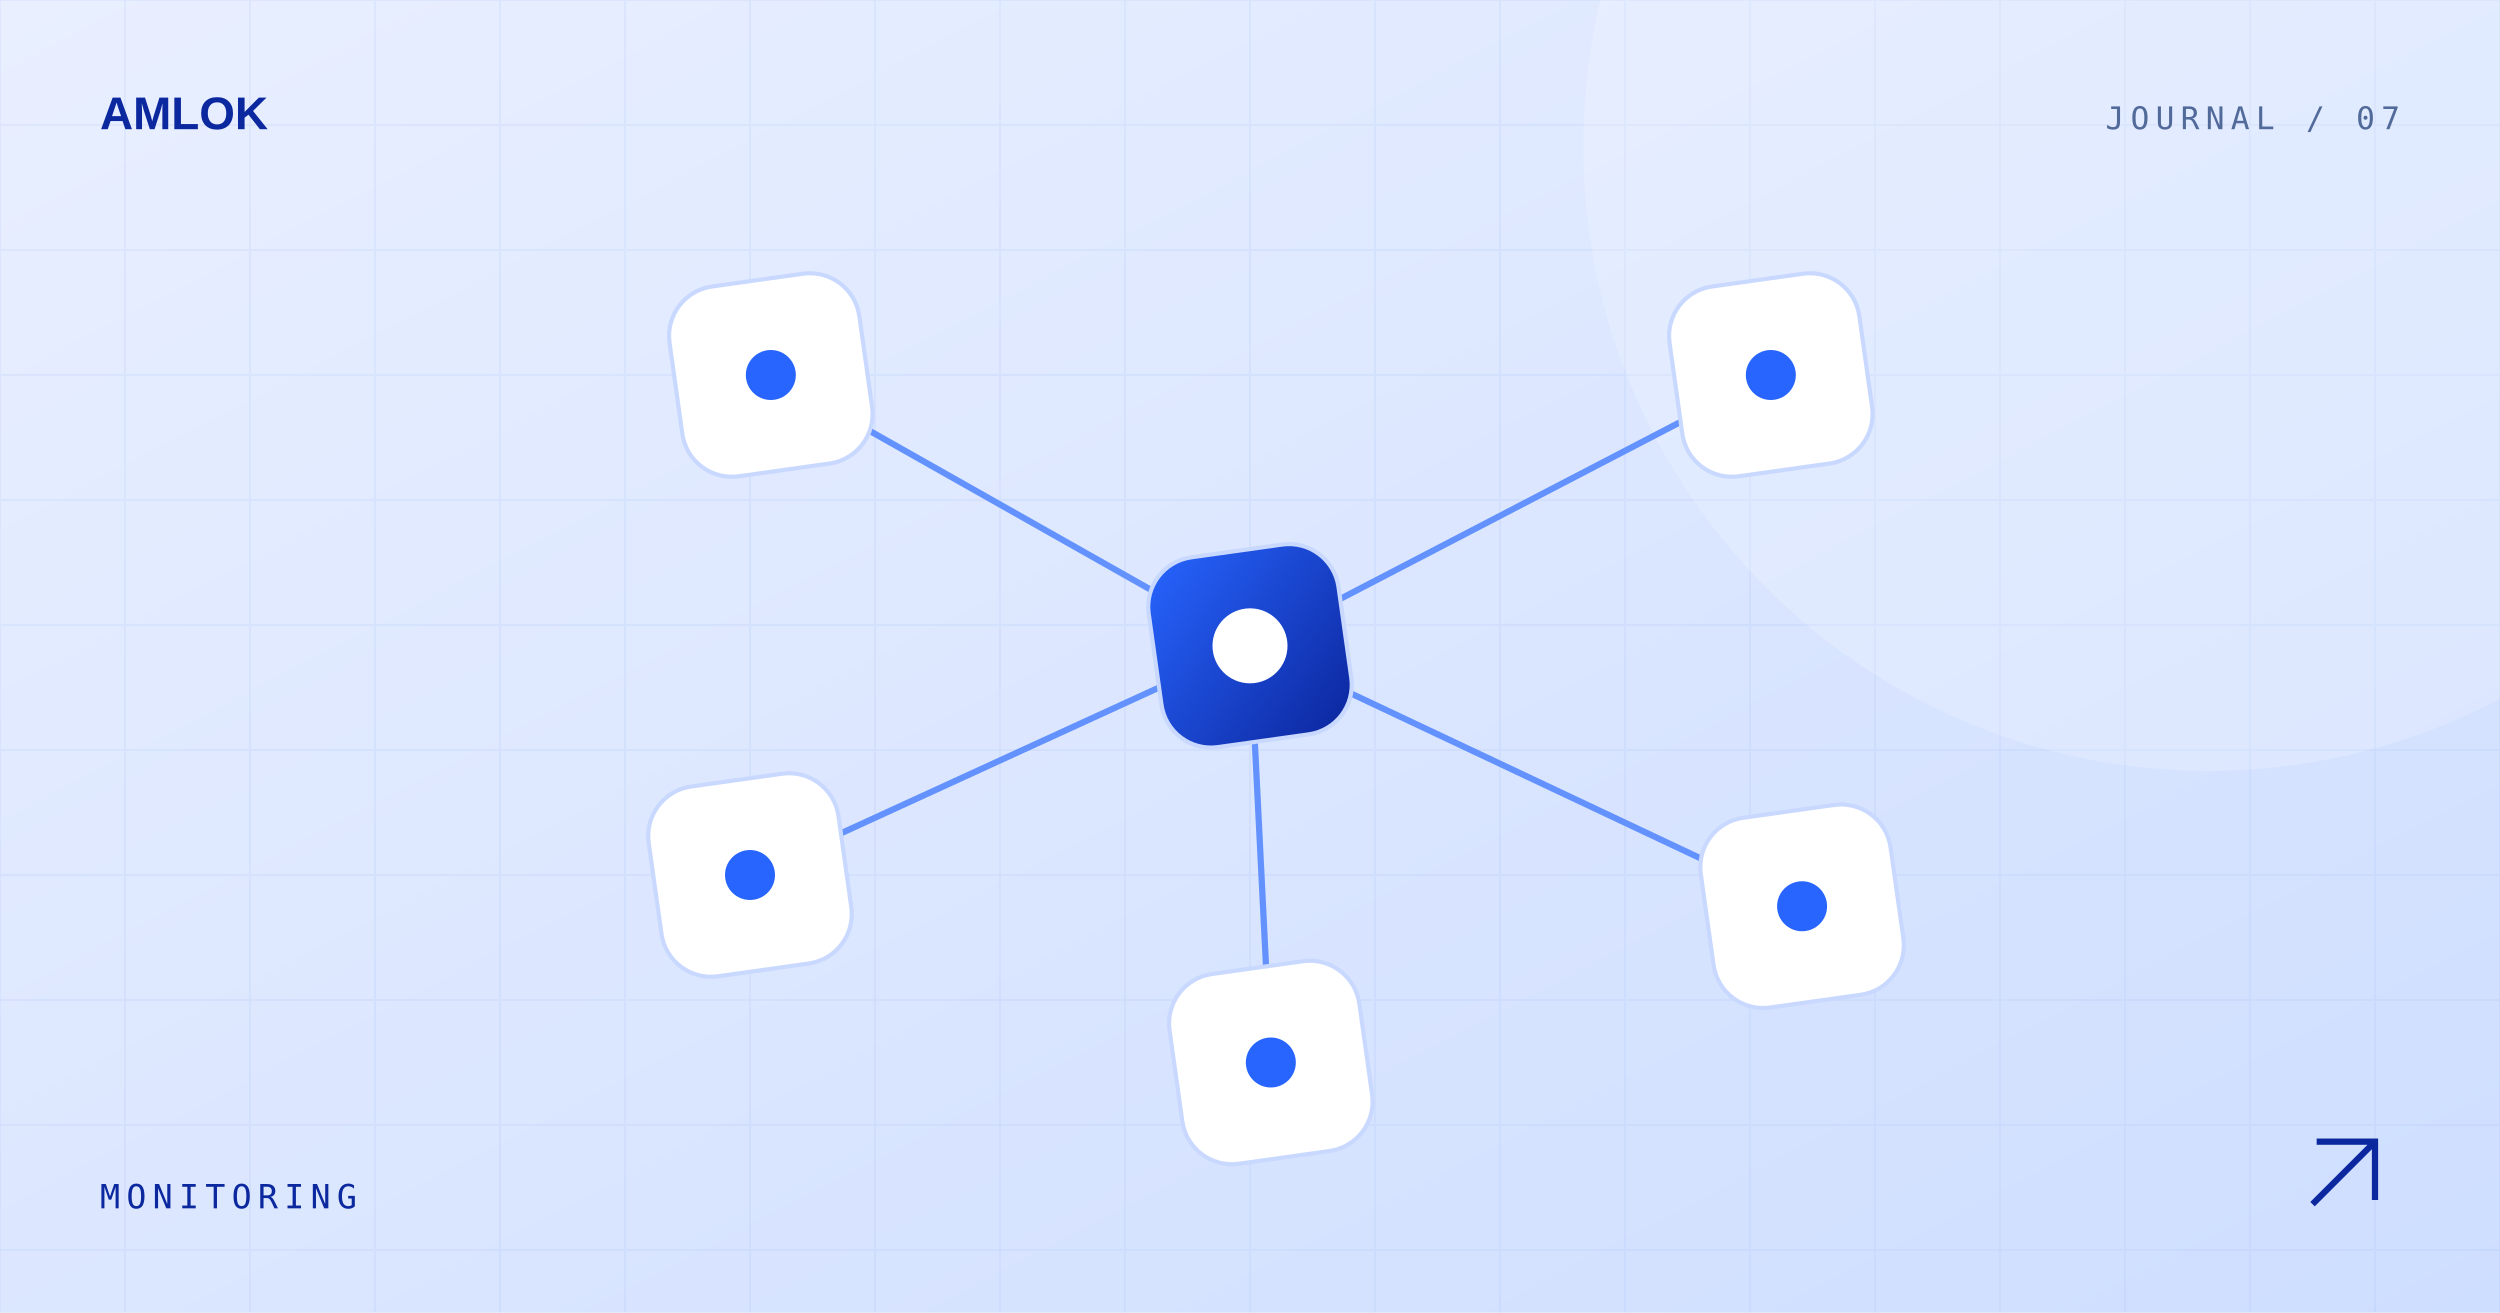
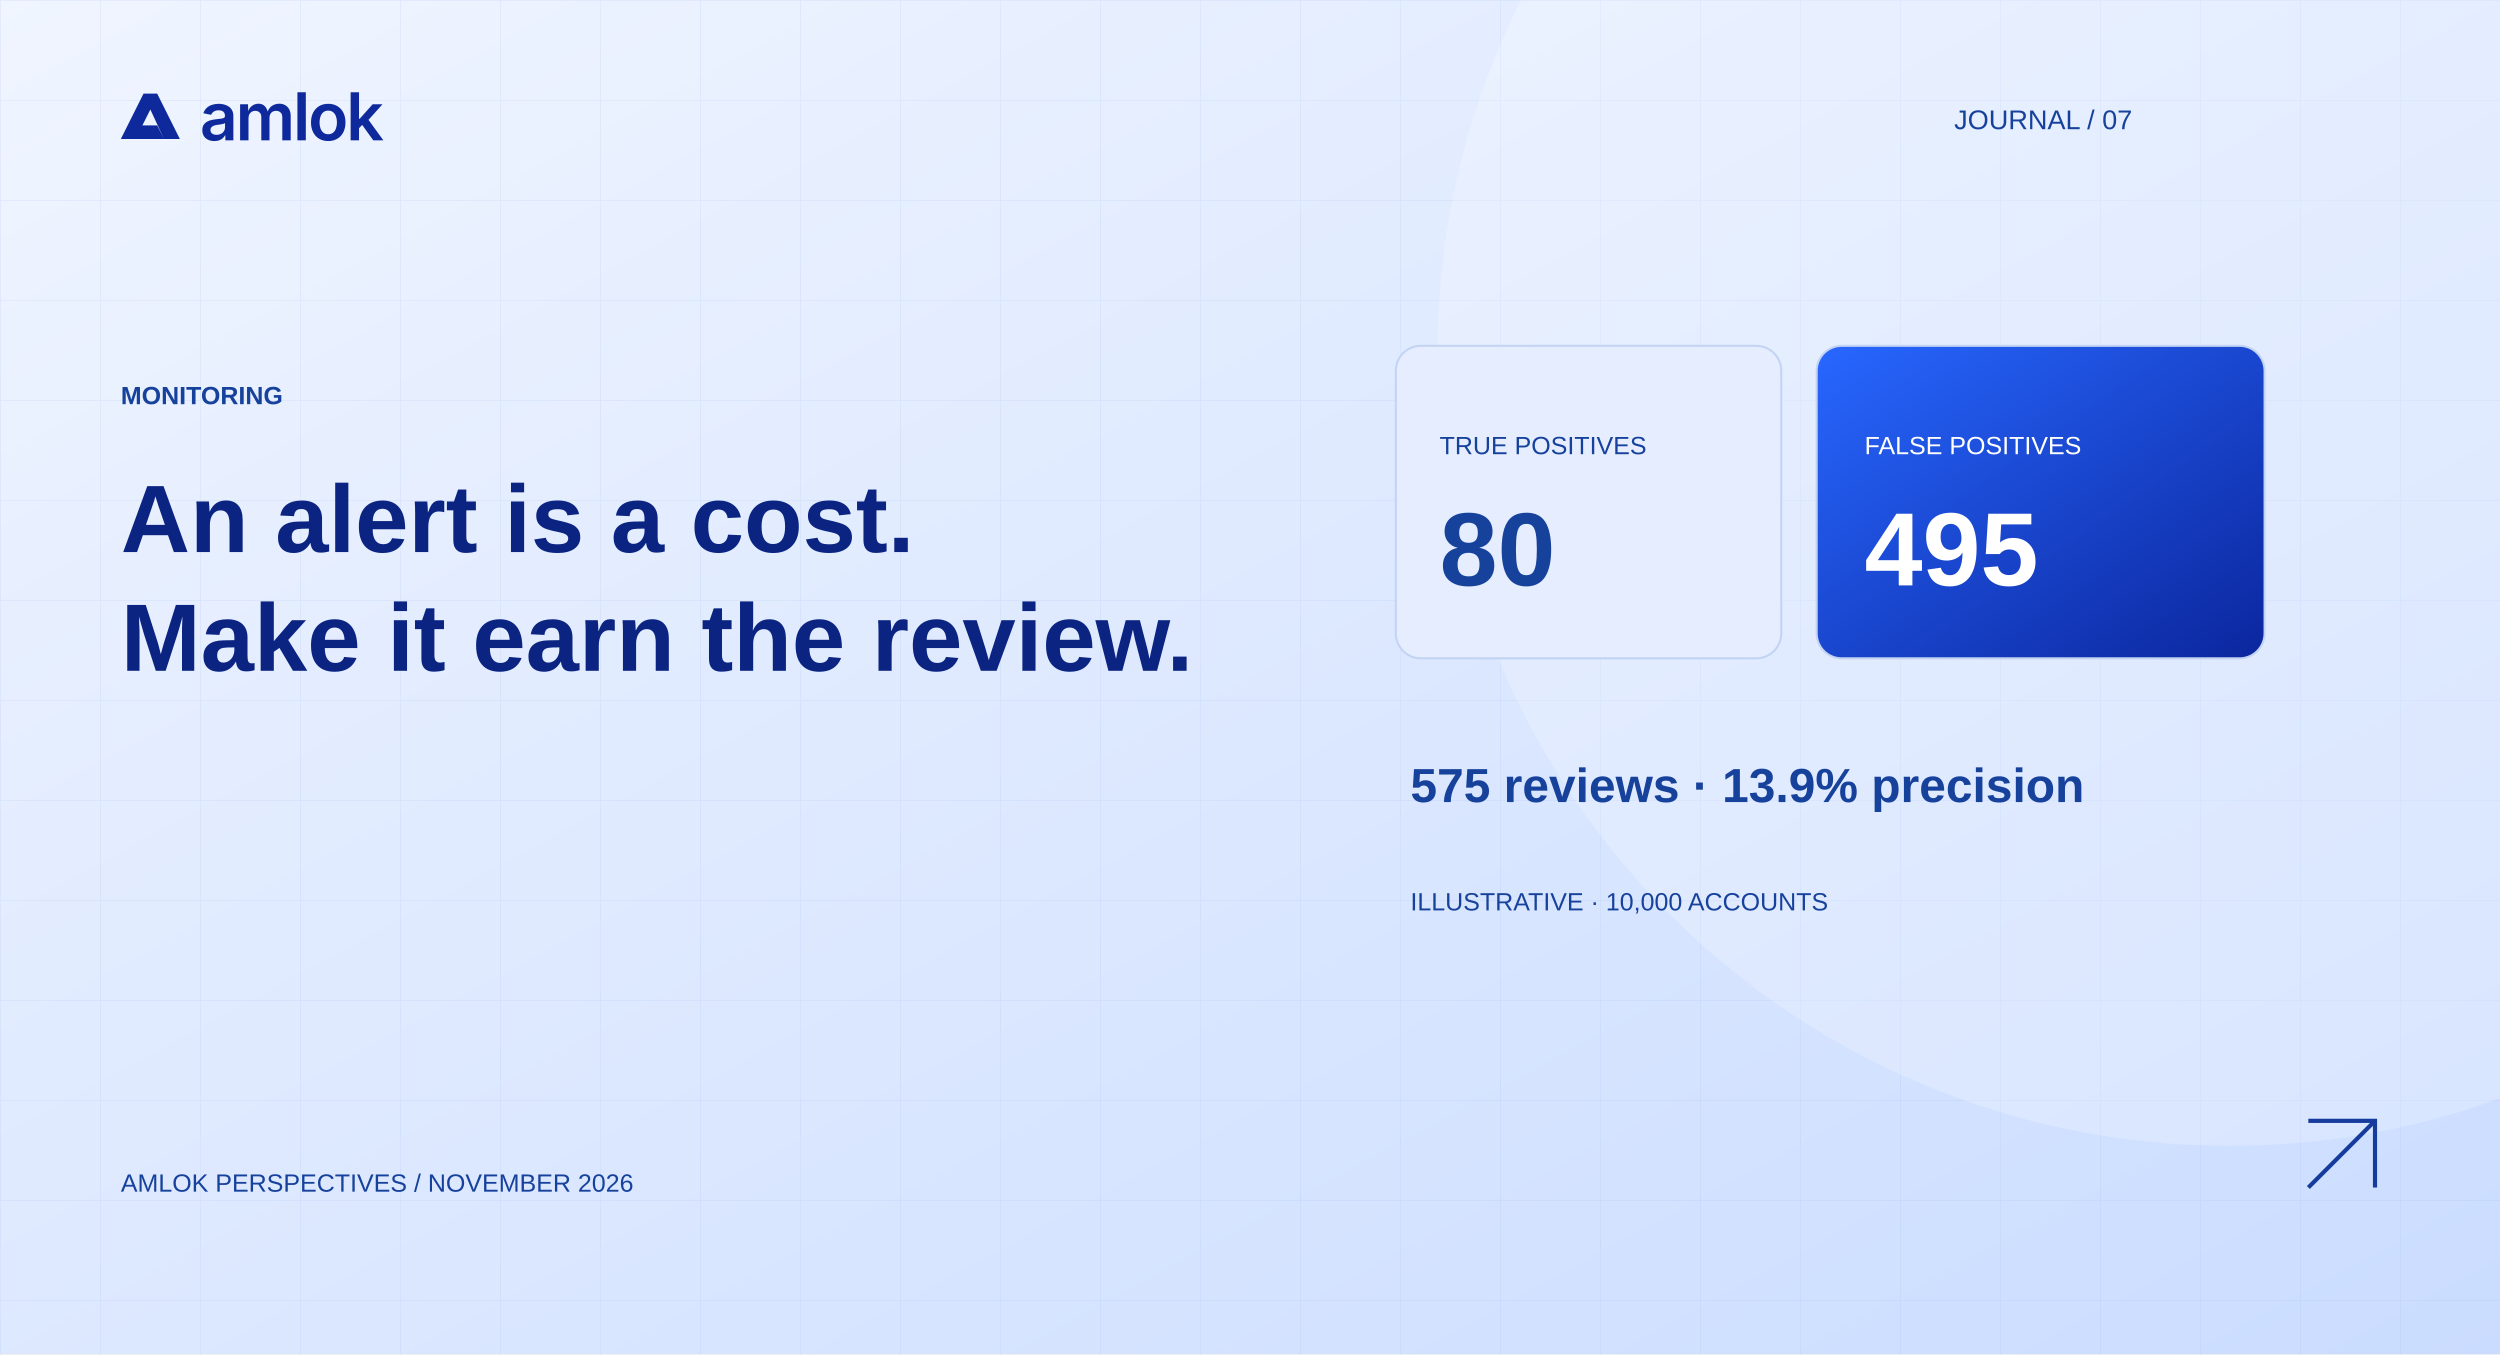
- <svg xmlns="http://www.w3.org/2000/svg" viewBox="0 0 1200 630">
+ <svg xmlns="http://www.w3.org/2000/svg" width="1200" height="650" viewBox="0 0 1200 650">
  <defs>
    <linearGradient id="bg" x2="1" y2="1">
-       <stop stop-color="#e9efff" />
-       <stop offset="1" stop-color="#cedeff" />
+       <stop stop-color="#f0f5ff" />
+       <stop offset="1" stop-color="#cadcff" />
    </linearGradient>
    <linearGradient id="blue" x2="1" y2="1">
-       <stop stop-color="#2865ff" />
-       <stop offset="1" stop-color="#0b259c" />
+       <stop stop-color="#2867ff" />
+       <stop offset="1" stop-color="#0b269e" />
    </linearGradient>
+     <pattern id="grid" width="48" height="48" patternUnits="userSpaceOnUse">
+       <path d="M48 0H0V48" fill="none" stroke="#8ba8e8" stroke-opacity=".12" />
+     </pattern>
  </defs>
-   <rect width="1200" height="630" fill="url(#bg)" />
-   <g stroke="#93b0ed" opacity=".13">
-     <path d="M0 0V630" />
-     <path d="M60 0V630" />
-     <path d="M120 0V630" />
-     <path d="M180 0V630" />
-     <path d="M240 0V630" />
-     <path d="M300 0V630" />
-     <path d="M360 0V630" />
-     <path d="M420 0V630" />
-     <path d="M480 0V630" />
-     <path d="M540 0V630" />
-     <path d="M600 0V630" />
-     <path d="M660 0V630" />
-     <path d="M720 0V630" />
-     <path d="M780 0V630" />
-     <path d="M840 0V630" />
-     <path d="M900 0V630" />
-     <path d="M960 0V630" />
-     <path d="M1020 0V630" />
-     <path d="M1080 0V630" />
-     <path d="M1140 0V630" />
-     <path d="M1200 0V630" />
-     <path d="M0 0H1200" />
-     <path d="M0 60H1200" />
-     <path d="M0 120H1200" />
-     <path d="M0 180H1200" />
-     <path d="M0 240H1200" />
-     <path d="M0 300H1200" />
-     <path d="M0 360H1200" />
-     <path d="M0 420H1200" />
-     <path d="M0 480H1200" />
-     <path d="M0 540H1200" />
-     <path d="M0 600H1200" />
-   </g>
-   <circle cx="1060" cy="70" r="300" fill="#fff" opacity=".18" />
-   <path d="M600 310L370 180" stroke="#6392ff" stroke-width="3" />
-   <path d="M600 310L360 420" stroke="#6392ff" stroke-width="3" />
-   <path d="M600 310L850 180" stroke="#6392ff" stroke-width="3" />
-   <path d="M600 310L865 435" stroke="#6392ff" stroke-width="3" />
-   <path d="M600 310L610 510" stroke="#6392ff" stroke-width="3" />
-   <rect x="554" y="264" width="92" height="92" rx="24" fill="url(#blue)" stroke="#c8d8ff" stroke-width="2" transform="rotate(-8 600 310)" />
-   <circle cx="600" cy="310" r="18" fill="white" />
-   <rect x="324" y="134" width="92" height="92" rx="24" fill="white" stroke="#c8d8ff" stroke-width="2" transform="rotate(-8 370 180)" />
-   <circle cx="370" cy="180" r="12" fill="#2865ff" />
-   <rect x="314" y="374" width="92" height="92" rx="24" fill="white" stroke="#c8d8ff" stroke-width="2" transform="rotate(-8 360 420)" />
-   <circle cx="360" cy="420" r="12" fill="#2865ff" />
-   <rect x="804" y="134" width="92" height="92" rx="24" fill="white" stroke="#c8d8ff" stroke-width="2" transform="rotate(-8 850 180)" />
-   <circle cx="850" cy="180" r="12" fill="#2865ff" />
-   <rect x="819" y="389" width="92" height="92" rx="24" fill="white" stroke="#c8d8ff" stroke-width="2" transform="rotate(-8 865 435)" />
-   <circle cx="865" cy="435" r="12" fill="#2865ff" />
-   <rect x="564" y="464" width="92" height="92" rx="24" fill="white" stroke="#c8d8ff" stroke-width="2" transform="rotate(-8 610 510)" />
-   <circle cx="610" cy="510" r="12" fill="#2865ff" />
-   <text x="48" y="62" fill="#0b289f" font-family="Arial,sans-serif" font-size="22" font-weight="700">AMLOK</text>
-   <text x="1152" y="62" text-anchor="end" fill="#516a99" font-family="monospace" font-size="15" letter-spacing="3">JOURNAL / 07</text>
-   <text x="48" y="580" fill="#0b289f" font-family="monospace" font-size="16" letter-spacing="3">MONITORING</text>
-   <path d="M1110 578l30-30m-28 0h28v28" fill="none" stroke="#0b289f" stroke-width="3" />
+   <rect width="1200" height="650" fill="url(#bg)" />
+   <rect width="1200" height="650" fill="url(#grid)" />
+   <circle cx="1070" cy="170" r="380" fill="#fff" opacity=".22" />
+   <svg x="58" y="44" width="126" height="24" viewBox="4.125 17.449 158.973 29.553" fill="#0d299c">
+     <path transform="translate(0 10) scale(1.375)" d="M3 26 13 6h6l10 20h-7L16 13l-3.5 7H19l3 6H3Z" />
+     <path d="M60.798 47.002Q58.721 47.002 57.06 46.253Q55.398 45.503 54.438 44.034Q53.477 42.566 53.477 40.41Q53.477 38.563 54.17 37.356Q54.863 36.149 56.05 35.426Q57.238 34.703 58.724 34.332Q60.21 33.962 61.797 33.795Q63.708 33.583 64.893 33.425Q66.077 33.267 66.638 32.918Q67.198 32.568 67.198 31.83V31.727Q67.198 30.648 66.764 29.902Q66.33 29.155 65.484 28.756Q64.637 28.357 63.387 28.357Q62.12 28.357 61.19 28.747Q60.259 29.137 59.671 29.76Q59.084 30.384 58.809 31.11L54.102 30.145Q54.752 28.209 56.1 26.948Q57.448 25.688 59.318 25.065Q61.188 24.441 63.367 24.441Q64.904 24.441 66.476 24.807Q68.048 25.173 69.361 26.024Q70.674 26.876 71.475 28.325Q72.275 29.773 72.275 31.952V46.551H67.419V43.54H67.213Q66.736 44.47 65.877 45.26Q65.018 46.049 63.759 46.526Q62.499 47.002 60.798 47.002ZM62.1 43.229Q63.673 43.229 64.821 42.608Q65.968 41.987 66.597 40.956Q67.227 39.925 67.227 38.716V36.132Q66.977 36.337 66.388 36.51Q65.798 36.684 65.061 36.819Q64.323 36.954 63.615 37.051Q62.908 37.148 62.414 37.213Q61.271 37.362 60.357 37.722Q59.444 38.082 58.92 38.716Q58.397 39.35 58.397 40.354Q58.397 41.297 58.877 41.936Q59.358 42.574 60.191 42.902Q61.023 43.229 62.1 43.229Z" />
+     <path d="M76.361 46.551V24.715H81.129L81.324 29.963H80.952Q81.43 28.024 82.414 26.792Q83.398 25.559 84.718 24.963Q86.038 24.366 87.48 24.366Q89.841 24.366 91.298 25.852Q92.755 27.338 93.354 30.213H92.744Q93.198 28.263 94.283 26.963Q95.367 25.662 96.863 25.014Q98.359 24.366 100.055 24.366Q102.019 24.366 103.589 25.222Q105.159 26.077 106.072 27.734Q106.986 29.391 106.986 31.824V46.551H101.909V32.604Q101.909 30.578 100.799 29.636Q99.689 28.694 98.128 28.694Q96.902 28.694 96.007 29.222Q95.111 29.749 94.63 30.679Q94.148 31.609 94.148 32.841V46.551H89.198V32.379Q89.198 30.703 88.163 29.699Q87.128 28.694 85.505 28.694Q84.397 28.694 83.467 29.209Q82.537 29.724 81.987 30.717Q81.437 31.709 81.437 33.166V46.551Z" />
+     <path d="M116.153 17.449V46.551H111.077V17.449Z" />
+     <path d="M129.723 46.991Q126.543 46.991 124.198 45.582Q121.852 44.172 120.571 41.636Q119.289 39.101 119.289 35.741Q119.289 32.345 120.571 29.803Q121.852 27.261 124.198 25.851Q126.543 24.441 129.723 24.441Q132.915 24.441 135.259 25.851Q137.604 27.261 138.886 29.803Q140.167 32.345 140.167 35.741Q140.167 39.101 138.886 41.636Q137.604 44.172 135.259 45.582Q132.915 46.991 129.723 46.991ZM129.723 42.87Q131.501 42.87 132.677 41.913Q133.853 40.955 134.431 39.335Q135.009 37.714 135.009 35.727Q135.009 33.721 134.431 32.098Q133.853 30.476 132.677 29.519Q131.501 28.563 129.723 28.563Q127.95 28.563 126.783 29.519Q125.616 30.476 125.037 32.092Q124.459 33.709 124.459 35.727Q124.459 37.714 125.037 39.335Q125.616 40.955 126.783 41.913Q127.95 42.87 129.723 42.87Z" />
+     <path d="M147.944 39.669V33.521H148.751L156.624 24.715H162.59L152.935 35.473H151.884ZM143.301 46.551V17.449H148.377V46.551ZM156.99 46.551 149.84 36.605 153.282 33.007 163.098 46.551Z" />
+   </svg>
+   <text x="938" y="62" font-family="Arial,sans-serif" font-size="13" fill="#17429c" font-weight="400">JOURNAL / 07</text>
+   <text x="58" y="194" font-family="Arial,sans-serif" font-size="12" fill="#17429c" font-weight="600">MONITORING</text>
+   <text x="58" y="265" font-family="Arial,sans-serif" font-size="46" fill="#0b2482" font-weight="600">An alert is a cost.</text>
+   <text x="58" y="322" font-family="Arial,sans-serif" font-size="46" fill="#0b2482" font-weight="600">Make it earn the review.</text>
+   <text x="58" y="572" font-family="Arial,sans-serif" font-size="12" fill="#17429c" font-weight="400">AMLOK PERSPECTIVES / NOVEMBER 2026</text>
+   <rect x="670" y="166" width="185" height="150" rx="12" fill="#e5edff" stroke="#c3d4f3" />
+   <text x="691" y="218" font-family="Arial,sans-serif" font-size="12" fill="#17429c" font-weight="400">TRUE POSITIVES</text>
+   <text x="691" y="281" font-family="Arial,sans-serif" font-size="50" fill="#17429c" font-weight="600">80</text>
+   <rect x="872" y="166" width="215" height="150" rx="12" fill="url(#blue)" stroke="#c3d4f3" />
+   <text x="895" y="218" font-family="Arial,sans-serif" font-size="12" fill="#fff" font-weight="400">FALSE POSITIVES</text>
+   <text x="895" y="281" font-family="Arial,sans-serif" font-size="50" fill="#fff" font-weight="600">495</text>
+   <text x="677" y="385" font-family="Arial,sans-serif" font-size="23" fill="#17429c" font-weight="600">575 reviews · 13.9% precision</text>
+   <text x="677" y="437" font-family="Arial,sans-serif" font-size="12" fill="#17429c" font-weight="400">ILLUSTRATIVE · 10,000 ACCOUNTS</text>
+   <path d="M1108 570L1140 538M1108 538H1140V570" stroke="#153b9c" fill="none" stroke-width="2" />
</svg>
